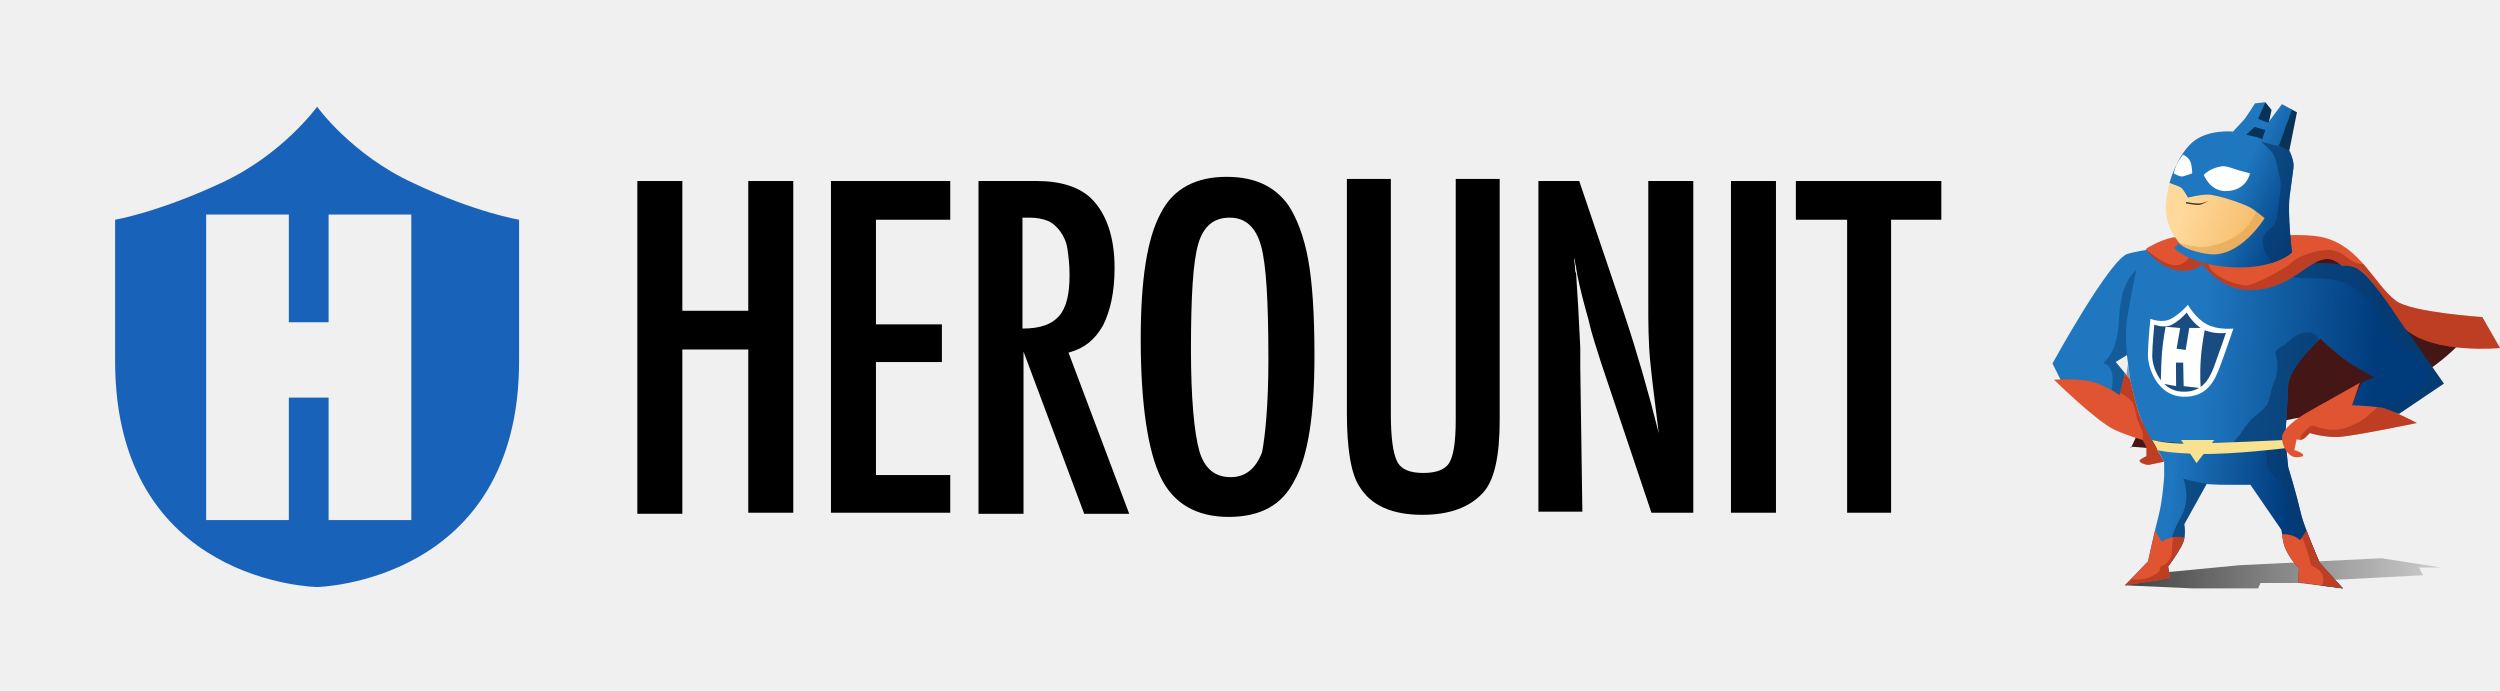
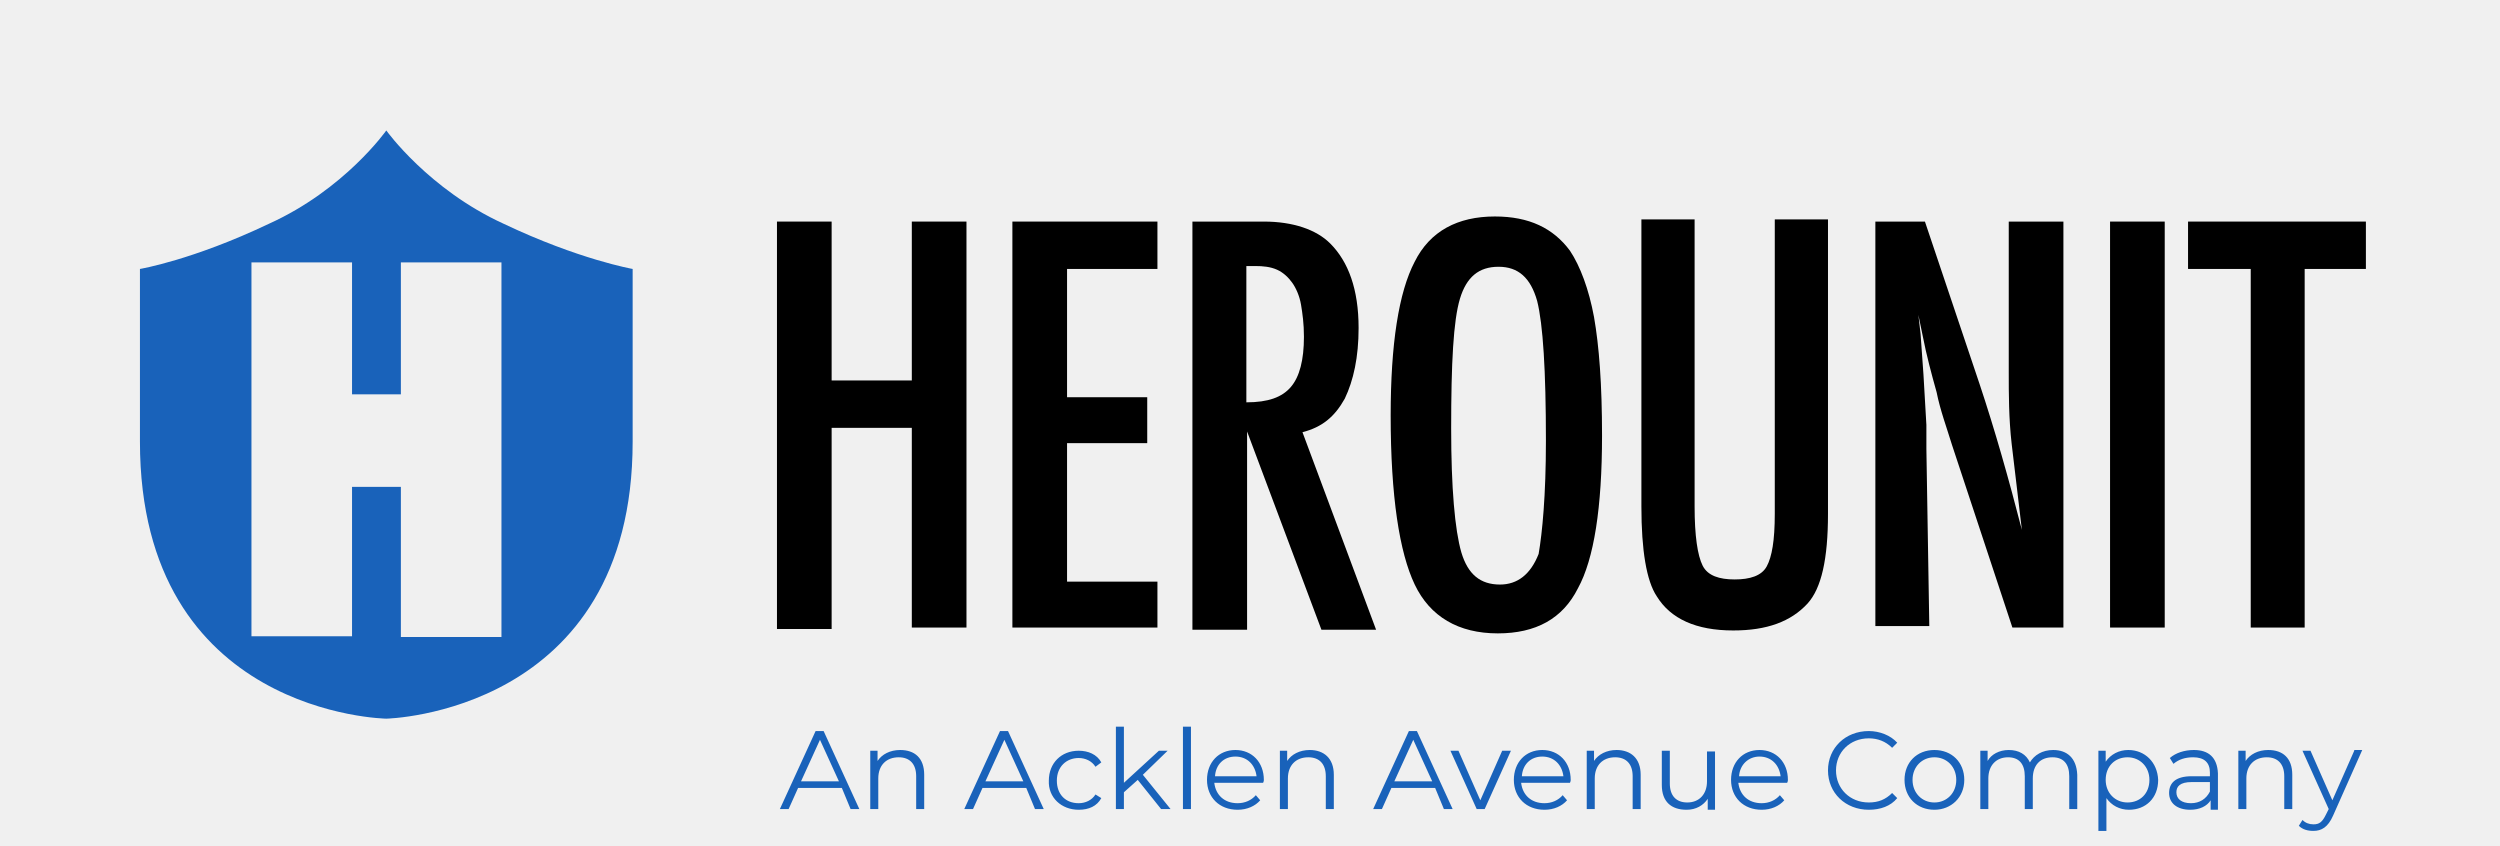
- <svg xmlns="http://www.w3.org/2000/svg" width="905" height="250" viewBox="0 0 905 250" fill="none">
-   <g clip-path="url(#clip0)">
-     <path fill-rule="evenodd" clip-rule="evenodd" d="M114.79 38.636C114.79 38.636 127.292 56.061 149.644 66.288C171.996 76.894 187.908 79.546 187.908 79.546V130.682C187.908 210.985 114.79 212.5 114.79 212.5C114.79 212.5 41.673 211.364 41.673 130.682V79.546C41.673 79.546 57.206 76.894 79.936 66.288C102.288 56.061 114.79 38.636 114.79 38.636ZM118.957 188.258H148.886V77.651H118.957V116.667H104.561V77.651H74.632V188.258H104.561V143.939H118.957V188.258Z" fill="#1962BA" />
-     <path d="M230.717 65.53H247.007V112.5H270.875V65.53H287.165V185.606H270.875V126.515H247.007V185.985H230.717V65.53Z" fill="black" />
-     <path d="M300.803 65.53H343.992V79.545H317.094V117.424H340.961V131.061H317.094V171.97H343.992V185.606H300.803V65.53Z" fill="black" />
-     <path d="M354.221 65.53H375.436C384.149 65.53 390.969 67.803 395.136 71.97C400.44 77.273 403.471 85.606 403.471 96.97C403.471 105.682 401.955 112.5 399.303 117.803C396.272 123.106 392.484 126.136 386.801 127.651L408.774 185.985H392.484L370.511 127.273V185.985H354.221V65.53ZM370.132 118.939C376.572 118.939 380.74 117.424 383.392 114.394C386.044 111.364 387.18 106.439 387.18 99.621C387.18 95.833 386.801 92.803 386.422 90.151C386.044 87.5 384.907 85.227 383.771 83.712C382.634 82.197 381.119 80.682 379.224 79.924C377.33 79.167 375.057 78.788 372.784 78.788H370.132V118.939Z" fill="black" />
-     <path d="M475.83 128.788C475.83 150 473.557 165.152 468.632 173.864C464.086 182.955 456.13 187.121 444.765 187.121C433.02 187.121 424.686 182.197 420.14 172.727C415.594 163.258 412.942 146.591 412.942 122.727C412.942 101.515 415.215 86.364 420.14 77.273C424.686 68.182 433.02 64.015 444.007 64.015C454.236 64.015 461.434 67.424 466.359 74.242C469.39 78.788 472.042 85.606 473.557 93.939C475.072 102.273 475.83 113.636 475.83 128.788ZM459.161 130.303C459.161 109.47 458.403 95.833 456.509 89.015C454.615 82.197 450.826 78.788 445.144 78.788C439.461 78.788 435.672 81.818 433.778 88.258C431.884 94.697 431.126 107.197 431.126 126.515C431.126 143.939 432.263 156.439 434.157 163.258C436.051 169.697 439.84 172.727 445.522 172.727C450.826 172.727 454.615 169.697 456.888 163.636C458.024 157.576 459.161 146.591 459.161 130.303Z" fill="black" />
-     <path d="M487.574 64.773H503.486V149.621C503.486 158.333 504.243 164.015 505.759 167.045C507.274 170.076 510.684 171.212 515.23 171.212C519.776 171.212 523.186 170.076 524.701 167.424C526.216 164.773 526.974 159.849 526.974 151.894V64.773H542.886V151.894C542.886 165.152 540.991 173.864 536.824 178.409C531.899 183.712 524.701 186.364 514.851 186.364C503.864 186.364 496.288 182.955 492.12 176.136C489.089 171.591 487.574 162.5 487.574 149.621V64.773Z" fill="black" />
-     <path d="M556.524 65.53H571.678L587.968 113.636C592.515 127.273 596.682 141.667 600.47 156.818C599.334 147.348 598.197 139.015 597.44 131.439C596.682 123.864 596.682 116.667 596.682 110.227V65.53H612.972V185.606H597.818L579.634 131.439C578.118 126.515 576.224 121.212 575.088 115.909C573.572 110.606 572.057 104.924 570.92 99.242C570.92 98.485 570.542 97.727 570.542 96.591C570.163 95.454 570.163 94.318 569.784 93.182C569.784 94.697 570.163 95.833 570.163 96.591C570.163 97.727 570.163 98.485 570.542 98.864L571.299 110.985L572.057 125.758C572.057 126.515 572.057 127.651 572.057 128.788C572.057 129.924 572.057 131.439 572.057 132.955L572.815 185.227H556.903V65.53H556.524Z" fill="black" />
-     <path d="M626.611 65.53H642.901V185.606H626.611V65.53Z" fill="black" />
-     <path d="M650.099 65.53H702.759V79.545H684.574V185.606H668.662V79.545H650.099V65.53Z" fill="black" />
-   </g>
-   <path opacity="0.72" d="M769.21 211.881L793.747 213H817.447L818.284 211.041H832.225L848.119 213L844.494 209.922L877.117 208.243L875.723 205.445H883.809L862.06 202.087L810.756 204.606L779.973 207.544L769.21 211.881Z" fill="url(#paint0_linear)" />
-   <path d="M848.119 213L839.754 203.766C839.754 203.766 834.066 190.671 833.062 186.418C831.11 178.024 828.322 169.07 828.322 169.07L827.485 160.983L800.16 162.634H780.921L783.43 167.111V172.428C783.43 172.428 782.873 181.102 781.478 186.418C780.084 191.734 777.575 203.207 777.575 203.207L769.21 211.881L785.661 209.362L784.824 205.165C784.824 205.165 788.728 199.849 790.122 196.771C791.516 193.693 790.68 189.776 790.68 189.776L798.766 175.226C798.766 175.226 801.554 175.506 806.852 175.506C811.592 175.506 814.659 175.506 814.659 175.506L825.812 191.734C825.812 191.734 826.091 192.854 826.37 195.092C827.067 200.632 832.225 205.725 832.225 205.725L831.947 210.762L848.119 213Z" fill="url(#paint1_linear)" />
-   <path opacity="0.69" d="M820.431 164.145C820.682 165.432 820.598 166.72 820.654 168.035C820.738 169.741 821.546 170.805 822.717 171.952C824.53 173.715 826.286 175.282 827.29 177.66C828.433 180.346 827.318 183.256 827.987 186.082C828.712 189.076 830.19 191.427 832.17 193.721C833.703 195.512 835.348 197.247 836.268 199.457C837.3 201.976 837.579 204.718 838.443 207.264C839.001 208.915 839.726 210.538 840.562 212.077L848.119 213L839.754 203.766C839.754 203.766 834.066 190.671 833.062 186.418C831.11 178.024 828.322 169.07 828.322 169.07L827.485 160.983L819.483 161.459C819.929 162.299 820.264 163.194 820.431 164.145Z" fill="#073C70" />
-   <path opacity="0.69" d="M797.874 175.002C795.392 174.386 792.799 174.079 790.373 173.267C791.6 176.709 791.935 180.85 790.764 184.292C790.206 185.942 789.341 187.481 788.533 188.992C787.445 191.035 786.581 193.078 786.051 195.344C785.549 197.499 785.159 199.709 784.462 201.808C783.988 203.207 783.514 204.606 783.151 206.033C782.817 207.348 782.65 208.719 782.733 209.978L785.661 209.362L784.824 205.165C784.824 205.165 788.728 199.849 790.122 196.771C791.516 193.693 790.68 189.776 790.68 189.776L798.766 175.226C798.766 175.226 798.766 175.226 798.794 175.226C798.487 175.142 798.18 175.058 797.874 175.002Z" fill="#073C70" />
-   <path d="M780.921 90.164C780.921 90.164 783.43 137.452 780.921 142.208C778.411 146.965 771.441 162.075 771.441 162.075C771.441 162.075 768.931 161.235 778.969 162.355C789.007 163.474 807.689 159.277 814.38 156.479C821.072 153.68 829.437 151.162 835.85 150.882C842.263 150.603 855.926 147.804 871.819 138.571C887.713 129.337 893.289 120.943 893.289 120.943L865.406 108.631L846.446 90.164L810.756 95.2L780.921 90.164Z" fill="#441616" />
-   <path d="M860.025 103.874C857.989 101.356 855.647 97.998 851.911 96.599C848.175 95.2 835.265 95.2 835.265 95.2L800.69 94.081L780.893 90.164C780.893 90.164 776.711 90.164 770.297 91.843C763.884 93.522 743 131.576 743 131.576L746.067 137.731C746.067 137.731 751.923 137.452 758.336 139.13C764.052 140.613 767.537 144.167 767.537 144.167L769.21 135.213L771.162 137.452L765.864 131.016L769.935 128.526L771.162 137.452C771.162 137.452 772.556 145.006 774.508 150.323C776.46 155.639 778.411 159.277 778.411 159.277C778.411 159.277 787.334 160.955 804.064 160.676C820.793 160.396 827.207 159.277 827.207 159.277C827.207 159.277 828.043 146.685 828.322 139.69C828.601 132.695 840.033 122.622 840.033 122.622C840.033 122.622 844.494 127.099 849.234 130.456C853.974 133.814 859.551 136.612 859.551 136.612C859.551 136.612 855.647 137.731 854.811 138.851C853.974 139.97 851.465 146.685 851.465 146.685L868.473 149.763L884.645 138.851C884.645 138.851 862.06 106.393 860.025 103.874Z" fill="url(#paint2_linear)" />
-   <path opacity="0.69" d="M838.471 121.307C837.941 120.887 837.272 120.607 836.631 120.439C834.679 119.935 832.755 120.635 831.054 121.586C829.66 122.37 828.573 123.489 827.374 124.524C826.677 125.112 825.924 125.504 825.143 125.979C824.251 126.539 823.637 127.155 823.805 128.274C823.888 128.777 824.028 129.253 824.167 129.757C824.362 130.624 824.418 131.492 824.418 132.387C824.418 134.458 824.111 136.64 823.136 138.515C822.076 140.529 821.797 144.922 820.487 146.713C818.256 149.791 816.053 149.987 812.958 154.268C811.592 156.143 808.664 160.592 807.382 160.983C807.382 160.983 804.761 161.123 812.958 160.983C821.156 160.844 827.179 159.305 827.179 159.305C827.179 159.305 828.015 146.713 828.294 139.718C828.545 133.646 837.189 125.252 839.475 123.153C839.28 122.37 839.14 121.81 838.471 121.307Z" fill="#073C70" />
-   <path opacity="0.69" d="M860.025 103.874C857.989 101.356 855.647 97.998 851.911 96.599C848.175 95.2 835.265 95.2 835.265 95.2L822.076 94.781C822.55 96.403 823.442 97.802 825.004 98.754C826.956 99.957 829.326 100.349 831.556 100.517C836.324 100.908 841.148 100.489 845.832 101.496C848.509 102.056 851.019 103.119 853.11 104.882C855.396 106.812 857.32 109.107 859.077 111.485C860.834 113.892 862.256 116.382 863.678 119.012C865.183 121.81 866.856 124.217 869.672 125.783C872.07 127.127 874.245 128.33 876.002 130.512C877.647 132.555 878.902 134.877 879.794 137.312C879.85 137.424 879.766 137.563 879.655 137.619C877.117 139.578 874.552 141.537 871.875 143.3C869.561 144.838 867.135 146.07 864.737 147.441C864.04 147.832 863.371 148.252 862.73 148.7L868.473 149.763L884.646 138.851C884.646 138.851 862.06 106.393 860.025 103.874Z" fill="#073C70" />
-   <path d="M776.738 90.164C776.738 90.164 781.2 87.086 786.497 85.967C791.795 84.847 812.791 86.386 812.791 86.386C812.791 86.386 832.421 83.784 841.148 85.967C854.532 89.324 859.467 102.979 867.358 108.911C872.934 113.108 898.587 114.787 898.587 114.787L905 125.979C905 125.979 881.299 128.218 870.983 119.32C870.453 118.872 862.2 105.553 856.205 99.397C852.162 95.256 847.896 96.236 847.896 96.236C847.896 96.236 845.191 93.997 843.379 93.801C835.571 92.962 830.274 104.994 814.101 104.994C804.064 104.994 797.149 95.536 797.149 95.536C797.149 95.536 794.026 99.118 787.613 97.719C781.2 96.32 776.738 90.164 776.738 90.164Z" fill="#E05432" />
-   <path opacity="0.5" d="M898.587 114.787C898.587 114.787 872.935 113.108 867.358 108.911C863.148 105.749 859.802 100.405 855.564 95.62C853.723 95.676 852.078 94.948 850.572 93.885C848.76 92.626 847.143 91.199 844.884 90.723C842.291 90.192 839.614 90.723 837.105 91.367C835.655 91.731 834.4 92.374 833.062 92.766C831.584 93.522 830.218 94.389 828.935 95.592C827.039 97.355 815.44 103.539 812.986 103.343C808.748 103.007 804.064 101.02 800.718 98.026C798.961 96.431 799.268 93.186 798.571 90.863C798.069 89.184 798.18 87.394 798.403 85.659C794.974 85.547 792.715 93.074 791.767 94.109C787.864 98.306 782.566 94.948 776.794 90.304C777.38 91.087 781.646 96.46 787.585 97.747C793.998 99.146 797.121 95.564 797.121 95.564C797.121 95.564 804.064 104.994 814.102 104.994C830.274 104.994 835.571 92.962 843.379 93.801C845.191 93.997 847.896 96.236 847.896 96.236C847.896 96.236 852.134 95.256 856.205 99.397C862.2 105.553 870.453 118.844 870.983 119.32C881.3 128.218 905 125.979 905 125.979L898.587 114.787Z" fill="#992714" />
-   <path d="M825.924 56.307L828.712 54.628L831.5 40.638L829.298 39.462L822.02 51.83L825.924 56.307Z" fill="#093356" />
-   <path d="M824.251 77.013C824.251 77.013 821.463 92.682 812.261 92.962C803.06 93.242 792.186 92.402 788.84 87.925C785.494 83.448 784.657 80.93 784.099 77.013C783.542 73.095 785.438 65.904 785.438 65.904L807.8 62.183L824.251 77.013Z" fill="url(#paint3_linear)" />
-   <path opacity="0.49" d="M791.405 88.597C793.524 89.073 796.507 89.66 798.599 89.324C803.032 88.625 806.657 87.366 810.477 84.735C814.603 81.881 817.28 76.733 818.172 71.556L824.251 77.041C824.251 77.041 821.463 92.71 812.261 92.99C803.06 93.27 792.186 92.43 788.84 87.953C788.784 87.897 788.756 87.841 788.7 87.785C789.592 88.093 790.513 88.401 791.405 88.597Z" fill="#DD9C47" />
-   <path d="M819.79 51.83C819.79 51.55 822.299 39.798 822.299 39.798L820.068 37L817.001 40.638L811.982 49.032L819.79 51.83Z" fill="#093356" />
-   <path d="M799.714 72.536C799.714 72.536 797.762 73.655 795.81 73.655C793.859 73.655 791.349 73.095 791.349 73.095V73.655C791.349 73.655 794.416 74.215 795.81 74.215C797.205 74.215 799.714 72.536 799.714 72.536Z" fill="#44392A" />
-   <path d="M788.7 88.065L787.027 89.744C787.027 89.744 792.604 95.9 807.939 96.739C823.275 97.579 829.688 91.423 829.688 91.423C829.688 91.423 828.015 77.432 828.852 70.997C829.688 64.561 829.967 63.162 830.246 60.644C830.525 58.126 828.852 54.768 828.852 54.768L824.948 52.809L829.688 39.658L826.063 37.7L821.044 44.415L817.42 43.016L820.069 37L816.304 37.42C816.304 37.42 812.958 42.736 812.122 43.575C811.285 44.415 808.358 47.633 808.358 47.633C808.358 47.633 799.017 46.653 793.44 51.69C787.864 56.727 785.354 66.24 785.354 66.24C785.354 66.24 788.7 67.359 789.537 67.919C790.373 68.478 792.046 71.556 792.046 71.556C792.046 71.556 796.229 70.437 799.296 70.437C802.363 70.437 812.68 73.795 815.189 75.474C817.698 77.153 819.79 78.971 819.79 78.971C819.79 78.971 810.923 93.493 799.575 91.983C791.21 90.863 788.7 88.065 788.7 88.065ZM820.069 47.073C820.069 47.073 818.953 50.151 818.953 50.431C818.953 50.431 817.838 49.871 816.723 49.591C815.607 49.312 813.098 48.752 813.098 48.752L816.165 45.954L820.069 47.073Z" fill="url(#paint4_linear)" />
-   <path opacity="0.69" d="M821.937 95.312C822.076 94.053 821.24 93.074 820.487 91.983C819.121 90.024 818.507 87.086 819.762 84.875C820.71 83.225 822.662 82.497 823.526 80.762C824.53 78.748 824.474 76.229 824.753 74.047C825.087 71.556 825.785 69.122 825.617 66.604C825.478 64.141 824.669 61.791 824.195 59.385C823.833 57.566 823.247 56.027 822.02 54.628C820.961 53.397 819.65 52.389 818.507 51.27C820.71 51.774 822.885 52.557 825.115 52.893L828.852 54.768C828.852 54.768 830.525 58.126 830.246 60.644C829.967 63.162 829.688 64.561 828.852 70.997C828.015 77.432 829.688 91.423 829.688 91.423C829.688 91.423 827.29 93.717 821.937 95.312Z" fill="#073C70" />
-   <path d="M814.492 62.742C814.492 62.742 812.457 62.211 810.31 61.623C808.609 61.148 806.127 59.944 804.175 60.224C800.021 60.812 797.762 63.302 797.762 63.302C797.762 63.302 799.993 69.178 805.569 69.178C813.377 69.178 814.492 62.742 814.492 62.742Z" fill="white" />
-   <path d="M793.58 62.742C793.58 62.742 793.58 59.105 792.464 57.706C791.349 56.307 790.234 56.027 790.234 56.027C790.234 56.027 788.561 58.266 788.003 59.385C787.445 60.504 786.888 62.742 786.888 62.742C786.888 62.742 789.118 64.141 790.234 63.862C791.349 63.582 793.58 62.742 793.58 62.742Z" fill="white" />
-   <g opacity="0.69">
-     <path opacity="0.69" d="M769.935 128.526C769.628 125.448 769.349 120.411 770.046 115.347C770.855 109.527 772.5 101.72 773.364 97.747C768.736 101.664 767.481 108.659 767.174 114.451C766.868 120.187 766.115 127.49 761.347 131.38C765.278 132.695 765.223 137.787 764.275 141.677C766.366 142.992 767.537 144.167 767.537 144.167L769.21 135.213L769.712 135.801V135.717L765.864 131.016L769.935 128.526Z" fill="#073C70" />
-     <path opacity="0.69" d="M770.325 131.576C770.325 131.576 770.242 131.156 770.158 130.4C770.214 130.792 770.269 131.24 770.325 131.659V131.576Z" fill="#073C70" />
-     <path opacity="0.69" d="M769.935 128.526C770.018 129.281 770.074 129.897 770.158 130.4C770.046 129.449 769.963 128.638 769.935 128.526Z" fill="#073C70" />
-     <path opacity="0.69" d="M770.604 133.534C770.52 133.086 770.409 132.387 770.325 131.659L769.74 135.717L771.19 137.452C771.162 137.452 770.883 134.933 770.604 133.534Z" fill="#073C70" />
-   </g>
-   <path d="M779.025 159.221L781.06 162.914C781.06 162.914 783.988 164.033 796.256 164.313C808.525 164.593 827.485 162.215 827.485 162.215L827.206 159.277C827.206 159.277 801.387 160.508 792.408 160.592C783.43 160.676 779.025 159.221 779.025 159.221Z" fill="#F8E28F" />
-   <path d="M795.141 167.671L801.554 159.277H789.564L795.141 167.671Z" fill="#F8E28F" />
-   <path d="M778.439 115.403C778.439 115.403 782.622 117.165 785.912 115.403C789.202 113.64 792.046 110.338 792.046 110.338C792.046 110.338 794.667 115.179 798.849 117.389C803.032 119.6 808.497 118.928 808.497 118.928C808.497 118.928 805.43 127.966 803.673 132.583C801.917 137.2 799.296 144.027 790.066 143.607C780.837 143.16 777.547 133.031 777.547 128.638C777.547 124.245 778.439 115.403 778.439 115.403Z" fill="white" />
-   <path d="M779.861 117.501C779.861 117.501 783.458 119.012 786.302 117.501C789.146 115.99 791.6 113.136 791.6 113.136C791.6 113.136 793.858 117.305 797.455 119.208C801.052 121.111 805.792 120.523 805.792 120.523C805.792 120.523 803.144 128.302 801.638 132.303C800.132 136.276 797.846 142.18 789.899 141.789C781.952 141.397 779.108 132.667 779.108 128.889C779.108 125.112 779.861 117.501 779.861 117.501Z" fill="#194D82" />
-   <path d="M796.675 140.501L790.485 139.774L790.317 131.268H787.696L787.752 139.774L782.203 138.767C782.203 138.767 782.287 132.135 782.649 127.546C783.012 122.957 783.96 118.285 783.96 118.285L789.23 118.732L787.919 126.231L791.21 126.679L792.52 118.704H798.292C798.292 118.704 797.177 123.573 796.703 129.757C796.229 135.941 796.675 140.501 796.675 140.501Z" fill="white" />
-   <path d="M743.558 137.452C743.558 137.452 753.317 136.696 758.614 138.571C763.912 140.445 767.258 143.048 767.258 143.048L769.21 135.213L771.162 137.452C771.162 137.452 772.556 144.447 774.313 149.763C776.097 155.219 783.43 167.111 783.43 167.111C783.43 167.111 779.527 167.951 778.132 168.231C776.738 168.51 774.508 167.391 774.508 166.831C774.508 166.272 777.017 165.153 777.017 165.153V161.795L775.623 159.277C775.623 159.277 770.242 157.766 765.585 155.639C758.893 152.561 743.558 137.452 743.558 137.452Z" fill="#E05432" />
-   <path opacity="0.5" d="M774.313 149.763C772.556 144.447 771.162 137.452 771.162 137.452L769.21 135.213L767.453 142.236C767.732 142.376 768.039 142.516 768.318 142.656C769.684 143.411 770.967 144.335 771.859 145.622C772.863 147.077 772.974 148.784 773.281 150.463C773.755 153.093 776.515 156.479 775.623 159.249L777.017 161.767V165.125C777.017 165.125 774.508 166.244 774.508 166.803C774.508 167.363 776.738 168.482 778.133 168.203C779.527 167.923 783.43 167.083 783.43 167.083C783.43 167.083 776.097 155.219 774.313 149.763Z" fill="#992714" />
-   <path d="M848.119 213L839.754 203.766C839.754 203.766 836.994 197.415 834.958 192.098C834.289 193.19 833.564 194.253 832.811 195.288C832.7 195.428 832.504 195.484 832.365 195.344C830.636 193.749 828.35 193.385 826.091 193.329C826.175 193.805 826.259 194.393 826.342 195.092C827.039 200.632 832.198 205.725 832.198 205.725L831.919 210.762L848.119 213Z" fill="#E05432" />
-   <path opacity="0.5" d="M834.456 197.107C834.958 198.618 835.432 200.157 835.878 201.696C836.045 202.283 836.157 202.899 836.296 203.487C836.519 204.466 836.77 204.774 837.718 205.277C838.778 205.837 839.67 206.341 840.367 207.376C841.315 208.803 841.148 210.426 840.646 211.965L848.119 213L839.754 203.766C839.754 203.766 836.993 197.415 834.958 192.098C834.428 192.938 833.898 193.749 833.341 194.533C833.731 195.4 834.149 196.211 834.456 197.107Z" fill="#992714" />
-   <path d="M790.763 194.645C789.481 194.365 788.198 194.225 786.888 194.421C785.661 194.617 783.904 195.064 782.956 195.904C782.845 196.016 782.677 196.016 782.566 195.904C781.813 195.092 781.367 194.113 780.809 193.162C780.586 192.77 780.363 192.406 780.112 192.014C778.857 197.331 777.575 203.207 777.575 203.207L769.21 211.881L785.661 209.362L784.824 205.165C784.824 205.165 788.728 199.849 790.122 196.771C790.429 196.1 790.624 195.372 790.763 194.645Z" fill="#E05432" />
-   <path opacity="0.5" d="M790.763 194.645C789.481 194.365 788.198 194.225 786.888 194.421C786.86 194.421 786.86 194.421 786.832 194.421C786.414 196.072 786.274 197.638 786.274 199.373C786.274 201.976 784.657 204.438 782.036 204.997C782.371 206.872 780.447 207.852 778.969 208.607C776.571 209.866 774.229 209.866 771.636 209.698L769.21 211.881L785.661 209.362L784.824 205.165C784.824 205.165 788.728 199.849 790.122 196.771C790.429 196.1 790.624 195.372 790.763 194.645Z" fill="#992714" />
-   <path d="M833.62 165.153C834.456 164.033 830.553 162.914 830.553 162.914L831.389 158.997C831.389 158.997 832.504 159.556 833.62 158.997C834.735 158.437 836.129 156.758 836.129 156.758C836.129 156.758 841.427 158.437 846.725 158.157C852.022 157.878 874.886 153.121 874.886 153.121C874.886 153.121 865.406 148.084 861.781 147.525C858.157 146.965 851.465 146.685 851.465 146.685L854.253 138.571C854.253 138.571 840.312 146.405 835.85 148.924C831.389 151.442 826.091 155.359 826.091 158.437C826.091 161.515 828.043 164.313 829.716 165.153C831.389 165.992 833.62 165.153 833.62 165.153Z" fill="#E05432" />
-   <path opacity="0.5" d="M861.781 147.525C861.447 147.469 861.084 147.413 860.694 147.385C860.053 147.944 859.411 148.532 858.77 149.092C857.515 150.211 856.344 151.33 854.894 152.197C853.444 153.065 851.855 153.764 850.294 154.436C846.92 155.863 843.462 155.835 839.949 154.94C839.336 154.8 838.806 154.576 838.22 154.324C837.133 153.904 836.464 154.072 835.599 154.912C834.317 156.115 832.811 157.234 832.672 159.109C833.034 159.137 833.369 159.109 833.62 158.997C834.735 158.437 836.129 156.758 836.129 156.758C836.129 156.758 841.427 158.437 846.725 158.157C852.022 157.878 874.886 153.121 874.886 153.121C874.886 153.121 865.406 148.084 861.781 147.525Z" fill="#992714" />
-   <defs>
-     <linearGradient id="paint0_linear" x1="769.21" y1="207.544" x2="883.809" y2="207.544" gradientUnits="userSpaceOnUse">
-       <stop offset="0.005" />
-       <stop offset="1" stop-opacity="0.2" />
-     </linearGradient>
-     <linearGradient id="paint1_linear" x1="828.016" y1="189.026" x2="785.174" y2="185.306" gradientUnits="userSpaceOnUse">
-       <stop offset="0.005" stop-color="#003B7C" />
-       <stop offset="1" stop-color="#1F77BF" />
-     </linearGradient>
-     <linearGradient id="paint2_linear" x1="860.737" y1="130.192" x2="797.631" y2="126.124" gradientUnits="userSpaceOnUse">
-       <stop offset="0.005" stop-color="#003B7C" />
-       <stop offset="1" stop-color="#1F77BF" />
-     </linearGradient>
-     <linearGradient id="paint3_linear" x1="813.341" y1="81.525" x2="790.849" y2="72.844" gradientUnits="userSpaceOnUse">
-       <stop offset="0.005" stop-color="#F7C172" />
-       <stop offset="1" stop-color="#FFD99C" />
-     </linearGradient>
-     <linearGradient id="paint4_linear" x1="834.511" y1="77.009" x2="810.41" y2="66.092" gradientUnits="userSpaceOnUse">
-       <stop offset="0.005" stop-color="#003B7C" />
-       <stop offset="1" stop-color="#1F77BF" />
-     </linearGradient>
-     <clipPath id="clip0">
-       <rect width="742.537" height="250" fill="white" />
-     </clipPath>
-   </defs>
+ <svg xmlns="http://www.w3.org/2000/svg" version="1.1" id="Layer_1" x="0px" y="0px" viewBox="0 0 343 116" style="enable-background:new 0 0 343 116;" xml:space="preserve">
+   <style type="text/css">
+ 	.st0{fill:#1962BA;}
+ </style>
+   <path class="st0" d="M53,17.9c0,0,5.8,8.1,16.1,12.8c10.3,4.9,17.7,6.2,17.7,6.2v23.7c0,37.3-33.8,38-33.8,38s-33.8-0.5-33.8-38  V36.9c0,0,7.2-1.2,17.7-6.2C47.3,26,53,17.9,53,17.9z M55,87.4h13.8V36H55v18.1h-6.7V36H34.5v51.3h13.8V66.8H55V87.4z" />
+   <path d="M106.6,30.4h7.5v21.8h11V30.4h7.5v55.7h-7.5V58.7h-11v27.6h-7.5V30.4L106.6,30.4z" />
+   <path d="M138.9,30.4h19.9v6.5h-12.4v17.6h11v6.3h-11v19h12.4v6.3h-19.9V30.4z" />
+   <path d="M163.6,30.4h9.8c4,0,7.2,1.1,9.1,3c2.5,2.5,3.9,6.3,3.9,11.6c0,4-0.7,7.2-1.9,9.7c-1.4,2.5-3.1,3.9-5.8,4.6l10.1,27.1h-7.5  l-10.2-27.2v27.2h-7.5V30.4L163.6,30.4z M171,55.2c3,0,4.9-0.7,6.1-2.1c1.2-1.4,1.8-3.7,1.8-6.9c0-1.8-0.2-3.2-0.4-4.4  s-0.7-2.3-1.2-3c-0.5-0.7-1.2-1.4-2.1-1.8c-0.9-0.4-1.9-0.5-3-0.5H171V55.2L171,55.2z" />
+   <path d="M219.8,59.8c0,9.8-1.1,16.9-3.3,20.9c-2.1,4.2-5.8,6.2-11,6.2c-5.4,0-9.3-2.3-11.4-6.7c-2.1-4.4-3.3-12.1-3.3-23.2  c0-9.8,1.1-16.9,3.3-21.1c2.1-4.2,5.9-6.2,11-6.2c4.7,0,8,1.6,10.3,4.7c1.4,2.1,2.6,5.3,3.3,9.1C219.4,47.5,219.8,52.7,219.8,59.8z   M212.1,60.5c0-9.7-0.4-16-1.2-19.2c-0.9-3.2-2.6-4.7-5.3-4.7s-4.4,1.4-5.3,4.4c-0.9,3-1.2,8.8-1.2,17.8c0,8.1,0.5,13.9,1.4,17  c0.9,3,2.6,4.4,5.3,4.4c2.4,0,4.2-1.4,5.3-4.2C211.6,73.1,212.1,68,212.1,60.5z" />
+   <path d="M225.2,30.1h7.3v39.4c0,4,0.4,6.7,1.1,8.1c0.7,1.4,2.3,1.9,4.4,1.9s3.7-0.5,4.4-1.8s1.1-3.5,1.1-7.2V30.1h7.3v40.4  c0,6.2-0.9,10.2-2.8,12.3c-2.3,2.5-5.6,3.7-10.2,3.7c-5.1,0-8.6-1.6-10.5-4.7c-1.4-2.1-2.1-6.3-2.1-12.3V30.1L225.2,30.1z" />
+   <path d="M263.2,43.2l0.3,2.6l0.4,5.6l0.4,6.9c0,0.4,0,0.9,0,1.4c0,0.5,0,1.2,0,1.9l0.4,24.3h-7.4V30.4h-0.2h7l7.5,22.3  c2.1,6.3,4,13,5.8,20c-0.5-4.4-1-8.3-1.4-11.8c-0.4-3.5-0.4-6.9-0.4-9.8V30.4h7.5v55.7h-7L267.8,61c-0.7-2.3-1.6-4.7-2.1-7.2  c-0.7-2.5-1.4-5.1-1.9-7.7L263.2,43.2z" />
+   <path d="M289.5,30.4h7.5v55.7h-7.5V30.4z" />
+   <path d="M300.3,30.4h24.3v6.5h-8.4v49.2h-7.4V36.9h-8.6V30.4z" />
+   <path class="st0" d="M116.7,111h1.2l-4.9-10.7h-1.1L107,111h1.2l1.3-2.9h6L116.7,111z M109.9,107.2l2.6-5.7l2.6,5.7H109.9z   M123.5,102.9c-1.4,0-2.5,0.6-3.1,1.5V103h-1v8h1.1v-4.2c0-1.8,1.1-2.9,2.8-2.9c1.5,0,2.4,0.9,2.4,2.6v4.5h1.1v-4.7  C126.8,104,125.5,102.9,123.5,102.9z M142,111h1.2l-4.9-10.7h-1.1l-4.9,10.7h1.2l1.3-2.9h6L142,111z M135.2,107.2l2.6-5.7l2.6,5.7  H135.2z M148,111.1c1.4,0,2.5-0.5,3.1-1.6l-0.8-0.5c-0.5,0.8-1.4,1.2-2.3,1.2c-1.8,0-3-1.2-3-3.1c0-1.9,1.3-3.1,3-3.1  c0.9,0,1.8,0.4,2.3,1.2l0.8-0.6c-0.6-1.1-1.8-1.6-3.1-1.6c-2.4,0-4.1,1.7-4.1,4.1C143.8,109.4,145.6,111.1,148,111.1z M159.3,111  h1.3l-3.8-4.7l3.4-3.3H159l-4.8,4.4v-7.7h-1.1V111h1.1v-2.3l1.9-1.7L159.3,111z M162.3,111h1.1V99.7h-1.1V111z M173.4,107  c0-2.4-1.6-4.1-3.9-4.1c-2.3,0-3.9,1.7-3.9,4.1c0,2.4,1.7,4.1,4.2,4.1c1.3,0,2.4-0.5,3.1-1.3l-0.6-0.7c-0.6,0.7-1.5,1.1-2.5,1.1  c-1.8,0-3-1.1-3.2-2.8h6.7C173.4,107.2,173.4,107.1,173.4,107z M169.5,103.8c1.6,0,2.7,1.1,2.9,2.7h-5.7  C166.8,104.9,167.9,103.8,169.5,103.8z M179.7,102.9c-1.4,0-2.5,0.6-3.1,1.5V103h-1v8h1.1v-4.2c0-1.8,1.1-2.9,2.8-2.9  c1.5,0,2.4,0.9,2.4,2.6v4.5h1.1v-4.7C183,104,181.6,102.9,179.7,102.9z M198.1,111h1.2l-4.9-10.7h-1.1l-4.9,10.7h1.2l1.3-2.9h6  L198.1,111z M191.3,107.2l2.6-5.7l2.6,5.7H191.3z M206.1,103l-3,6.8l-3-6.8h-1.1l3.6,8h1.1l3.6-8H206.1z M215.5,107  c0-2.4-1.6-4.1-3.9-4.1c-2.3,0-3.9,1.7-3.9,4.1c0,2.4,1.7,4.1,4.2,4.1c1.3,0,2.4-0.5,3.1-1.3l-0.6-0.7c-0.6,0.7-1.5,1.1-2.5,1.1  c-1.8,0-3-1.1-3.2-2.8h6.7C215.5,107.2,215.5,107.1,215.5,107z M211.6,103.8c1.6,0,2.7,1.1,2.9,2.7h-5.7  C208.9,104.9,210,103.8,211.6,103.8z M221.8,102.9c-1.4,0-2.5,0.6-3.1,1.5V103h-1v8h1.1v-4.2c0-1.8,1.1-2.9,2.8-2.9  c1.5,0,2.4,0.9,2.4,2.6v4.5h1.1v-4.7C225.1,104,223.7,102.9,221.8,102.9z M234.2,103v4.2c0,1.8-1.1,2.9-2.7,2.9  c-1.5,0-2.4-0.9-2.4-2.6V103H228v4.7c0,2.3,1.3,3.4,3.4,3.4c1.3,0,2.3-0.6,2.9-1.5v1.5h1v-8H234.2z M245.3,107  c0-2.4-1.6-4.1-3.9-4.1c-2.3,0-3.9,1.7-3.9,4.1c0,2.4,1.7,4.1,4.2,4.1c1.3,0,2.4-0.5,3.1-1.3l-0.6-0.7c-0.6,0.7-1.5,1.1-2.5,1.1  c-1.8,0-3-1.1-3.2-2.8h6.7C245.3,107.2,245.3,107.1,245.3,107z M241.4,103.8c1.6,0,2.7,1.1,2.9,2.7h-5.7  C238.7,104.9,239.9,103.8,241.4,103.8z M256.4,111.1c1.6,0,3-0.5,3.9-1.6l-0.7-0.7c-0.9,0.9-1.9,1.3-3.2,1.3c-2.6,0-4.5-1.9-4.5-4.4  c0-2.5,1.9-4.4,4.5-4.4c1.2,0,2.3,0.4,3.2,1.3l0.7-0.7c-0.9-1-2.4-1.6-3.9-1.6c-3.2,0-5.6,2.3-5.6,5.4  C250.8,108.8,253.2,111.1,256.4,111.1z M265.4,111.1c2.3,0,4.1-1.7,4.1-4.1c0-2.4-1.7-4.1-4.1-4.1c-2.4,0-4.1,1.7-4.1,4.1  C261.3,109.4,263,111.1,265.4,111.1z M265.4,110.1c-1.7,0-3-1.3-3-3.1s1.3-3.1,3-3.1c1.7,0,3,1.3,3,3.1S267.1,110.1,265.4,110.1z   M281.7,102.9c-1.5,0-2.6,0.7-3.2,1.7c-0.5-1.1-1.5-1.7-2.9-1.7c-1.3,0-2.4,0.6-2.9,1.5V103h-1v8h1.1v-4.2c0-1.8,1.1-2.9,2.7-2.9  c1.5,0,2.3,0.9,2.3,2.6v4.5h1.1v-4.2c0-1.8,1-2.9,2.7-2.9c1.5,0,2.3,0.9,2.3,2.6v4.5h1.1v-4.7C284.9,104,283.6,102.9,281.7,102.9z   M292,102.9c-1.3,0-2.4,0.6-3.1,1.6V103h-1v11h1.1v-4.5c0.7,1,1.8,1.6,3.1,1.6c2.3,0,4-1.6,4-4.1C296,104.6,294.3,102.9,292,102.9z   M291.9,110.1c-1.7,0-3-1.3-3-3.1c0-1.9,1.3-3.1,3-3.1c1.7,0,3,1.3,3,3.1C294.9,108.9,293.6,110.1,291.9,110.1z M301,102.9  c-1.3,0-2.5,0.4-3.3,1.1l0.5,0.8c0.7-0.6,1.6-0.9,2.7-0.9c1.5,0,2.3,0.7,2.3,2.1v0.5h-2.5c-2.3,0-3.1,1-3.1,2.3  c0,1.4,1.1,2.3,2.9,2.3c1.3,0,2.3-0.5,2.8-1.3v1.3h1v-5C304.2,103.9,303,102.9,301,102.9z M300.6,110.2c-1.3,0-2-0.6-2-1.5  c0-0.8,0.5-1.4,2.1-1.4h2.5v1.3C302.7,109.6,301.8,110.2,300.6,110.2z M311.2,102.9c-1.4,0-2.5,0.6-3.1,1.5V103h-1v8h1.1v-4.2  c0-1.8,1.1-2.9,2.8-2.9c1.5,0,2.4,0.9,2.4,2.6v4.5h1.1v-4.7C314.5,104,313.2,102.9,311.2,102.9z M323,103l-3,6.8l-3-6.8h-1.1l3.6,8  l-0.4,0.8c-0.5,1-0.9,1.3-1.7,1.3c-0.6,0-1.1-0.2-1.5-0.6l-0.5,0.8c0.5,0.5,1.2,0.7,2,0.7c1.1,0,2-0.5,2.7-2.1l4-9H323z" />
</svg>
